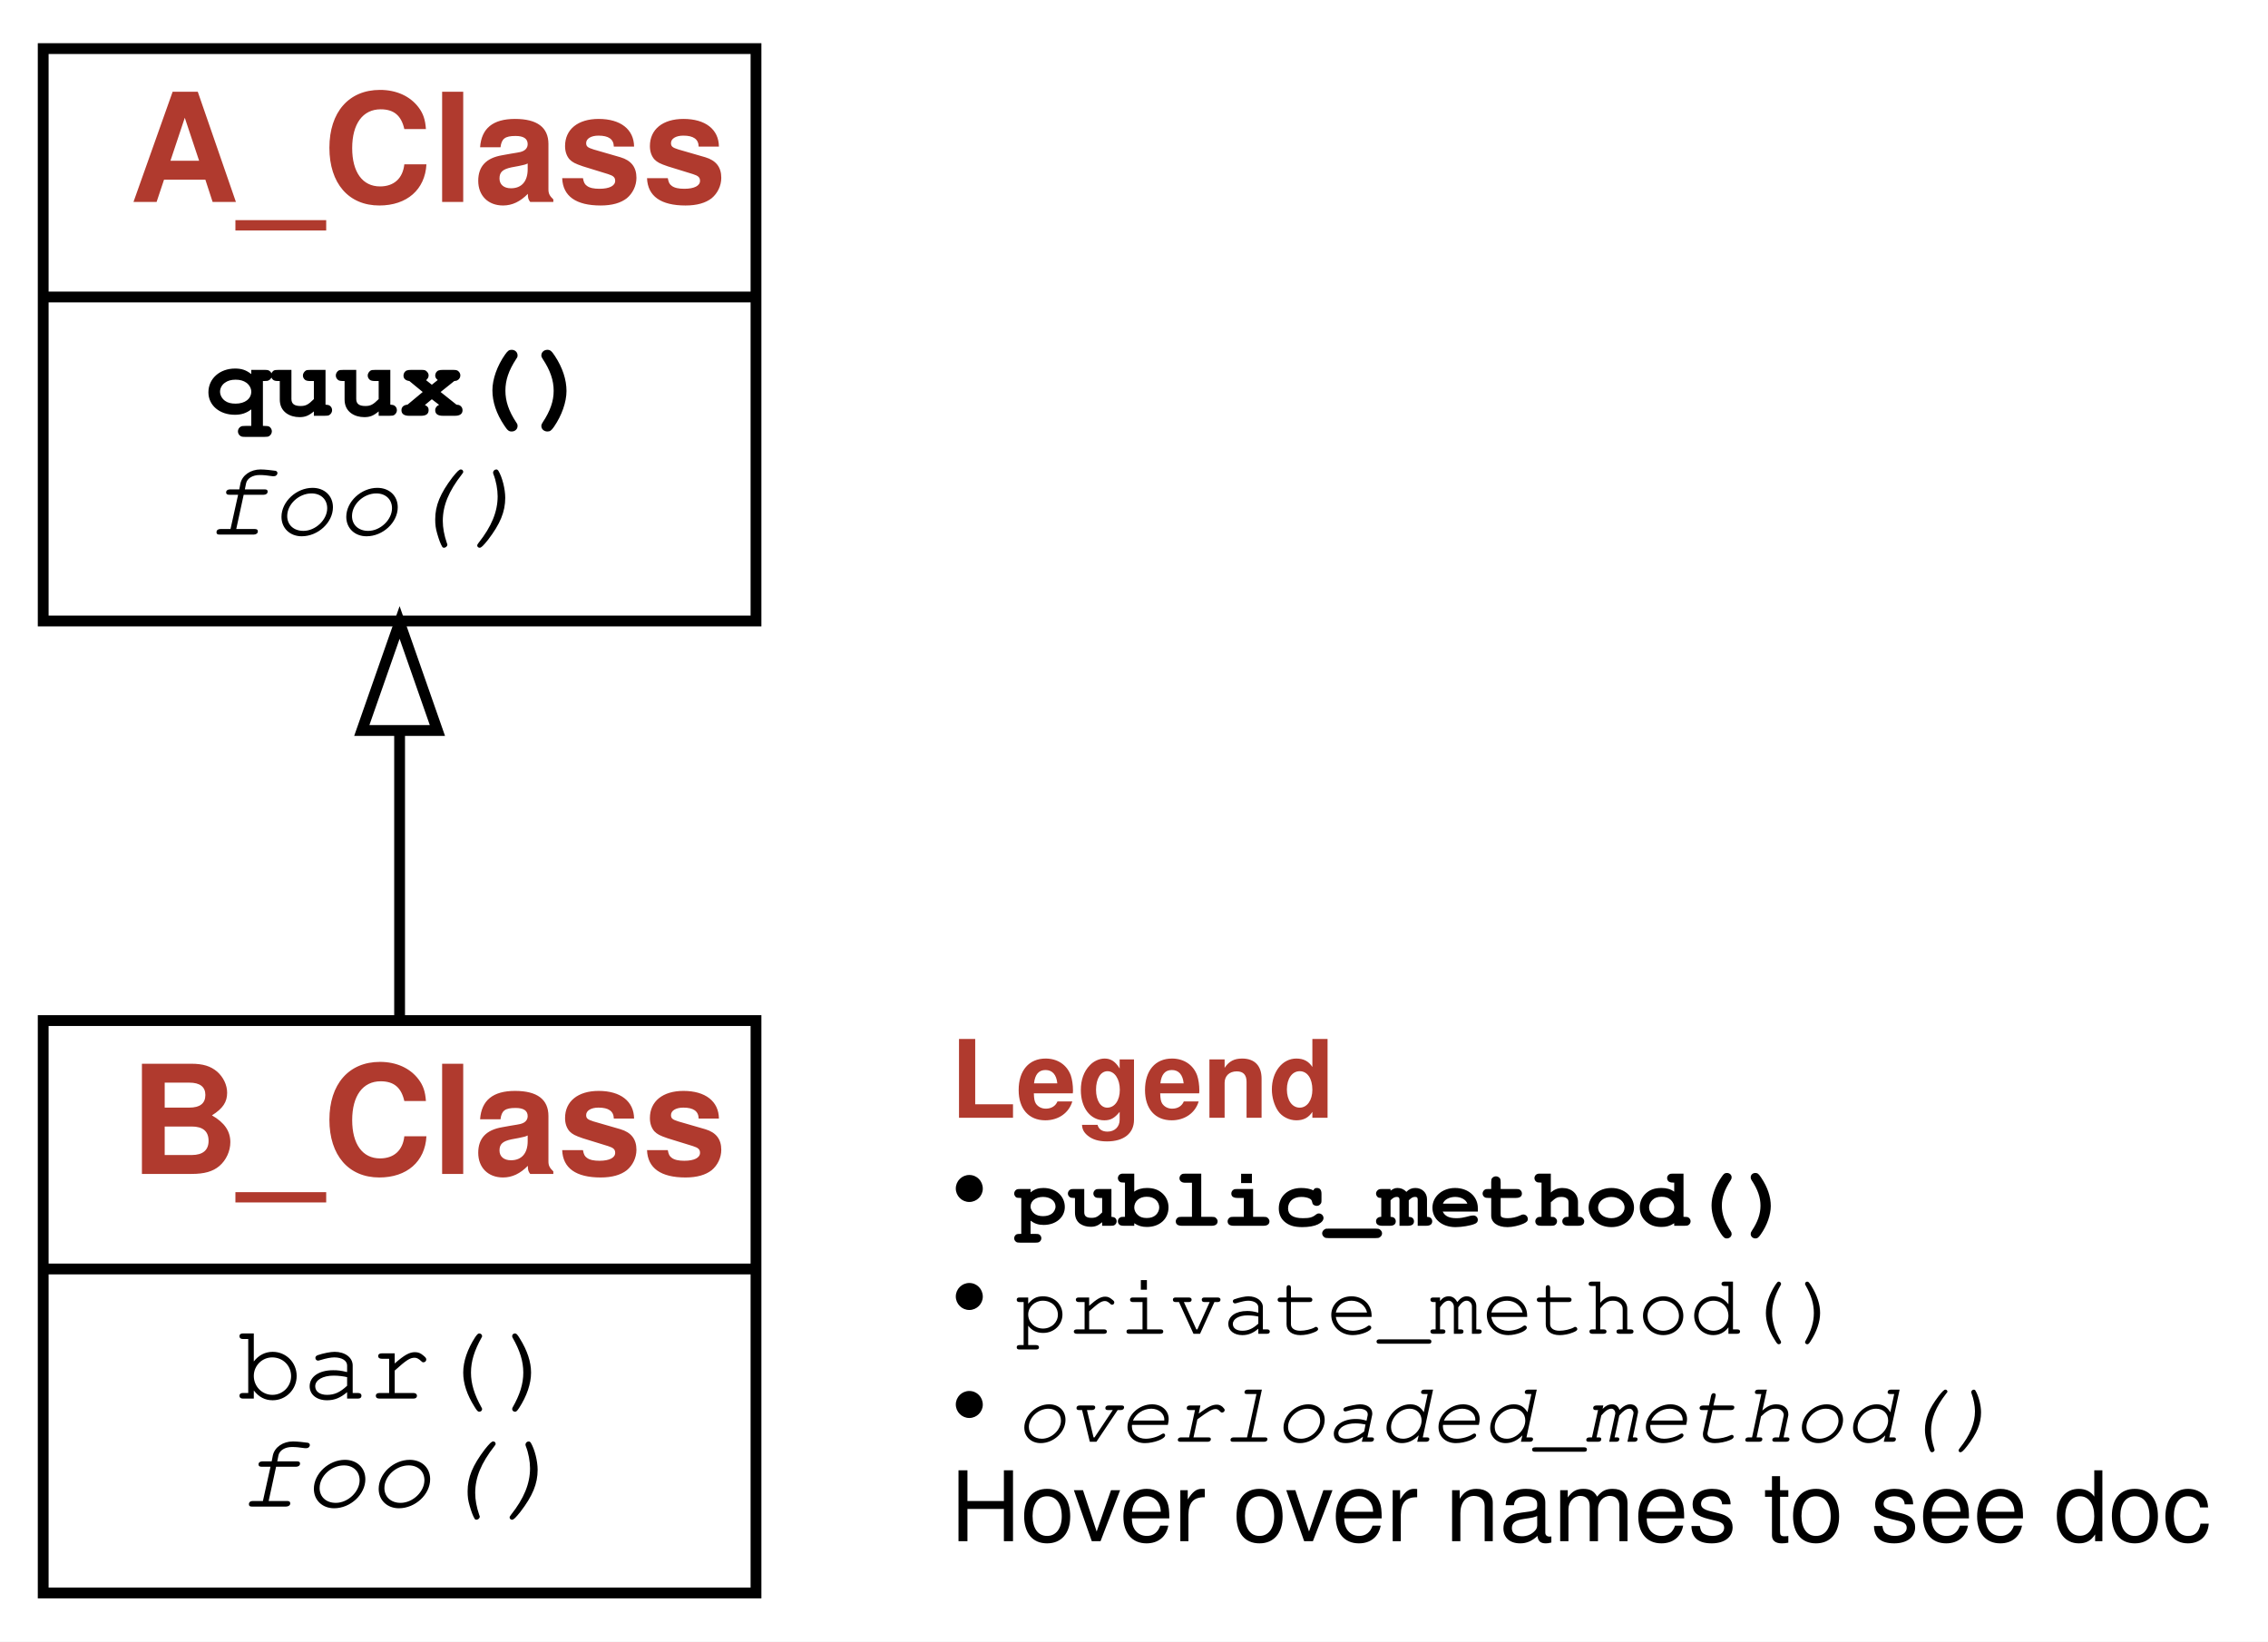
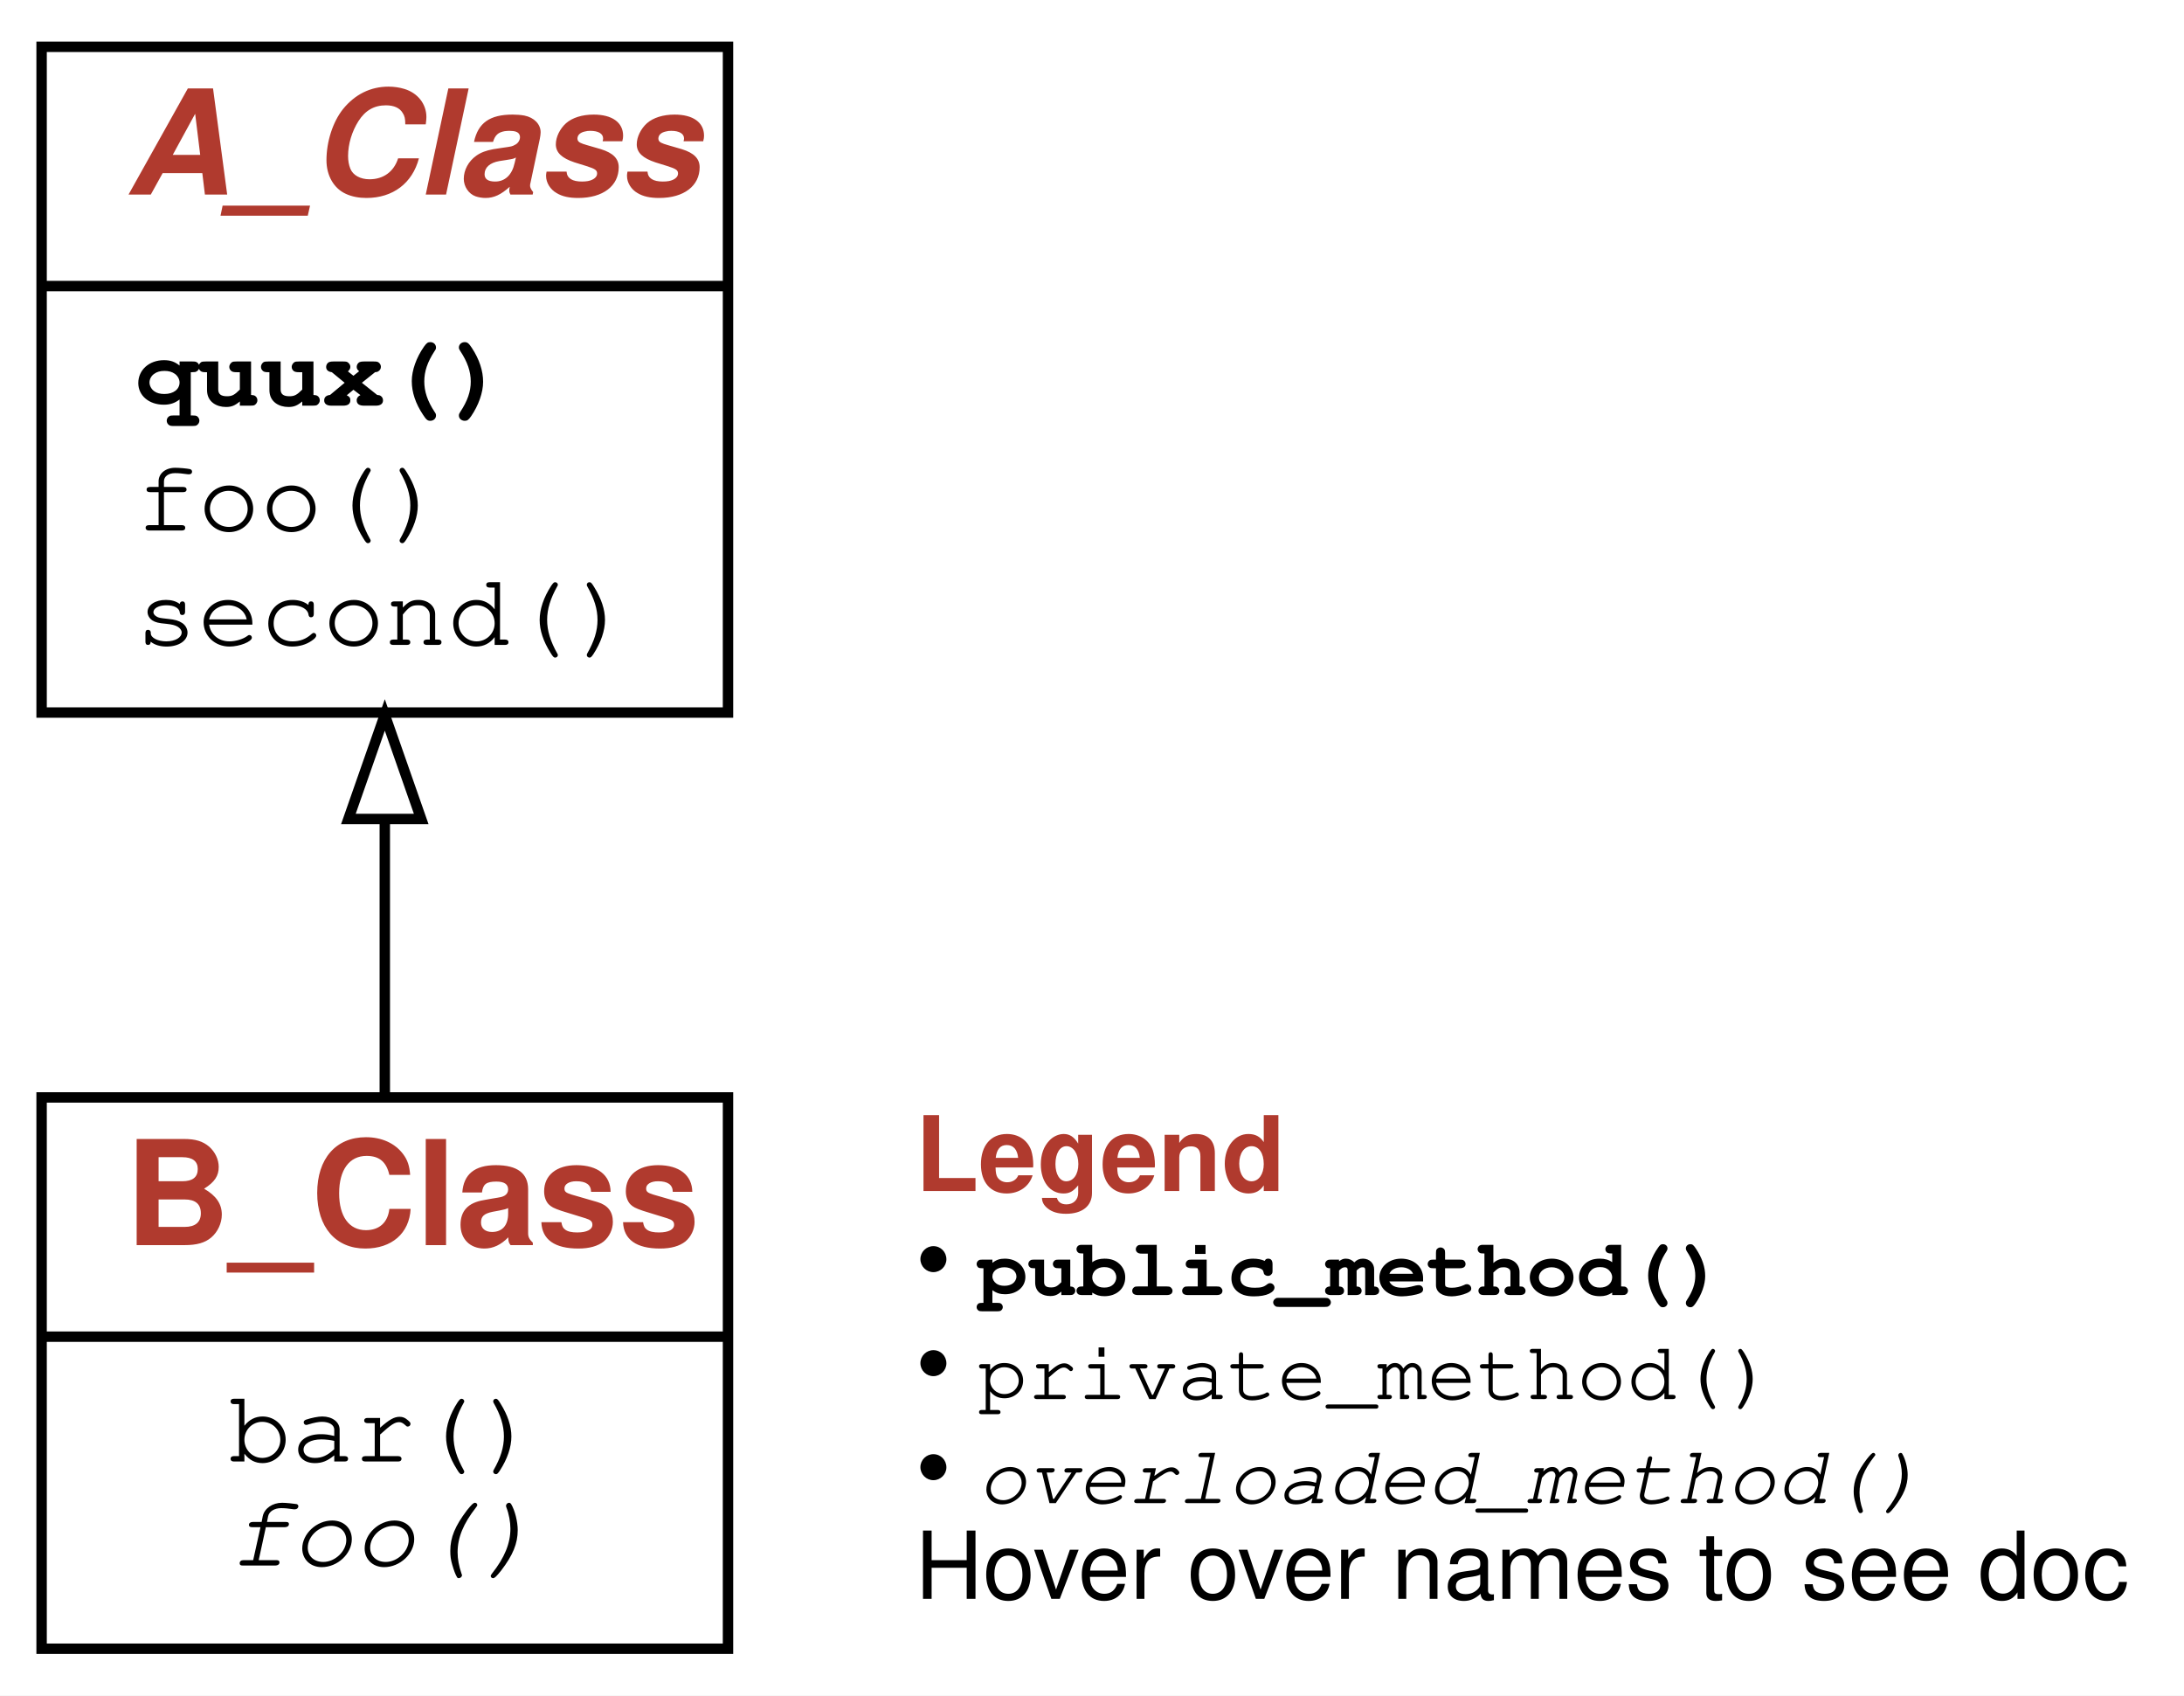
- <svg xmlns="http://www.w3.org/2000/svg" xmlns:xlink="http://www.w3.org/1999/xlink" width="210pt" height="152pt" viewBox="0.00 0.00 210.00 152.00">
-   <g id="graph0" class="graph" transform="scale(1 1) rotate(0) translate(4 148)">
+ <svg xmlns="http://www.w3.org/2000/svg" xmlns:xlink="http://www.w3.org/1999/xlink" width="210pt" height="163pt" viewBox="0.00 0.00 210.00 163.00">
+   <g id="graph0" class="graph" transform="scale(1 1) rotate(0) translate(4 159)">
    <g id="a_graph0">
      <a xlink:title="A_Class class hierarchy">
-         <polygon fill="#ffffff" stroke="transparent" points="-4,4 -4,-148 206,-148 206,4 -4,4" />
+         <polygon fill="#ffffff" stroke="transparent" points="-4,4 -4,-159 206,-159 206,4 -4,4" />
      </a>
    </g>
    <g id="node1" class="node">
      <g id="a_node1">
        <a xlink:href="#" xlink:title="class A_Class:&#10;    A Class which does A thing right.&#10;    Comes with a longer docstring.">
-           <polygon fill="none" stroke="#000000" points="0,-90.5 0,-143.5 66,-143.5 66,-90.5 0,-90.5" />
-           <text text-anchor="start" x="8" y="-129.3" font-family="Patua One, Helvetica, sans-serif" font-weight="bold" font-size="14.00" fill="#b03a2e">A_Class</text>
-           <polyline fill="none" stroke="#000000" points="0,-120.5 66,-120.5 " />
+           <polygon fill="none" stroke="#000000" points="0,-90.5 0,-154.5 66,-154.5 66,-90.5 0,-90.5" />
+           <text text-anchor="start" x="8" y="-140.3" font-family="Patua One, Helvetica, sans-serif" font-weight="bold" font-style="italic" font-size="14.00" fill="#b03a2e">A_Class</text>
+           <polyline fill="none" stroke="#000000" points="0,-131.5 66,-131.5 " />
          <g id="a_node1_0">
            <a xlink:href="#" xlink:title="A_Class">
              <g id="a_node1_1">
                <a xlink:href="#" xlink:title="quux(self):&#10;    A method that is not used.">
-                   <text text-anchor="start" x="15" y="-109.5" font-family="'Fira Mono', 'Source Code Pro', 'Courier', monospace" font-weight="bold" font-size="10.00" fill="#000000">quux()</text>
+                   <text text-anchor="start" x="9" y="-120" font-family="'Fira Mono', 'Source Code Pro', 'Courier', monospace" font-weight="bold" font-size="10.00" fill="#000000">quux()</text>
                </a>
              </g>
              <g id="a_node1_2">
                <a xlink:href="#" xlink:title="foo(self):&#10;    The Adventures of the glorious Foo">
-                   <text text-anchor="start" x="15" y="-98.5" font-family="'Fira Mono', 'Source Code Pro', 'Courier', monospace" font-style="italic" font-size="10.00" fill="#000000">foo()</text>
+                   <text text-anchor="start" x="9" y="-108" font-family="'Fira Mono', 'Source Code Pro', 'Courier', monospace" font-size="10.00" fill="#000000">foo()</text>
+                 </a>
+               </g>
+               <g id="a_node1_3">
+                 <a xlink:href="#" xlink:title="second(self)">
+                   <text text-anchor="start" x="9" y="-97" font-family="'Fira Mono', 'Source Code Pro', 'Courier', monospace" font-size="10.00" fill="#000000">second()</text>
                </a>
              </g>
            </a>
          </g>
        </a>
      </g>
    </g>
    <g id="node2" class="node">
      <g id="a_node2">
        <a xlink:href="#" xlink:title="class B_Class:&#10;    A subclass inheriting some methods.">
          <polygon fill="none" stroke="#000000" points="0,-.5 0,-53.5 66,-53.5 66,-.5 0,-.5" />
          <text text-anchor="start" x="8" y="-39.3" font-family="Patua One, Helvetica, sans-serif" font-weight="bold" font-size="14.00" fill="#b03a2e">B_Class</text>
          <polyline fill="none" stroke="#000000" points="0,-30.5 66,-30.5 " />
-           <g id="a_node2_3">
+           <g id="a_node2_4">
            <a xlink:href="#" xlink:title="B_Class">
-               <g id="a_node2_4">
+               <g id="a_node2_5">
                <a xlink:href="#" xlink:title="bar(self, qux=None, bartender=42):&#10;    A qux walks into a bar.&#10;    `bartender` is an optional attribute.">
                  <text text-anchor="start" x="18" y="-18.5" font-family="'Fira Mono', 'Source Code Pro', 'Courier', monospace" font-size="10.00" fill="#000000">bar()</text>
                </a>
              </g>
-               <g id="a_node2_5">
+               <g id="a_node2_6">
                <a xlink:href="#" xlink:title="foo(self, fight=False):&#10;    A WW2 foo fighter.">
                  <text text-anchor="start" x="18" y="-8.5" font-family="'Fira Mono', 'Source Code Pro', 'Courier', monospace" font-style="italic" font-size="10.00" fill="#000000">foo()</text>
                </a>
              </g>
            </a>
          </g>
        </a>
      </g>
    </g>
    <g id="edge1" class="edge">
-       <path fill="none" stroke="#000000" d="M33,-53.516C33,-61.864 33,-71.24 33,-80.17" />
-       <polygon fill="none" stroke="#000000" points="29.5,-80.362 33,-90.362 36.5,-80.362 29.5,-80.362" />
+       <path fill="none" stroke="#000000" d="M33,-53.602C33,-61.863 33,-71.181 33,-80.234" />
+       <polygon fill="none" stroke="#000000" points="29.5,-80.27 33,-90.27 36.5,-80.27 29.5,-80.27" />
    </g>
    <g id="node3" class="node">
      <text text-anchor="start" x="84" y="-44.5" font-family="Patua One, Helvetica, sans-serif" font-weight="bold" font-size="10.00" fill="#b03a2e">Legend</text>
      <text text-anchor="start" x="84" y="-34.5" font-family="Patua One, Helvetica, sans-serif" font-size="10.00" fill="#000000">• </text>
      <text text-anchor="start" x="90" y="-34.5" font-family="'Fira Mono', 'Source Code Pro', 'Courier', monospace" font-weight="bold" font-size="8.00" fill="#000000">public_method()</text>
      <text text-anchor="start" x="84" y="-24.5" font-family="Patua One, Helvetica, sans-serif" font-size="10.00" fill="#000000">• </text>
      <text text-anchor="start" x="90" y="-24.5" font-family="'Fira Mono', 'Source Code Pro', 'Courier', monospace" font-size="8.00" fill="#000000">private_method()</text>
      <text text-anchor="start" x="84" y="-14.5" font-family="Patua One, Helvetica, sans-serif" font-size="10.00" fill="#000000">• </text>
      <text text-anchor="start" x="90" y="-14.5" font-family="'Fira Mono', 'Source Code Pro', 'Courier', monospace" font-style="italic" font-size="8.00" fill="#000000">overloaded_method()</text>
      <text text-anchor="start" x="84" y="-5.3" font-family="Helvetica,sans-Serif" font-size="9.00" fill="#000000">Hover over names to see doc</text>
    </g>
  </g>
</svg>
